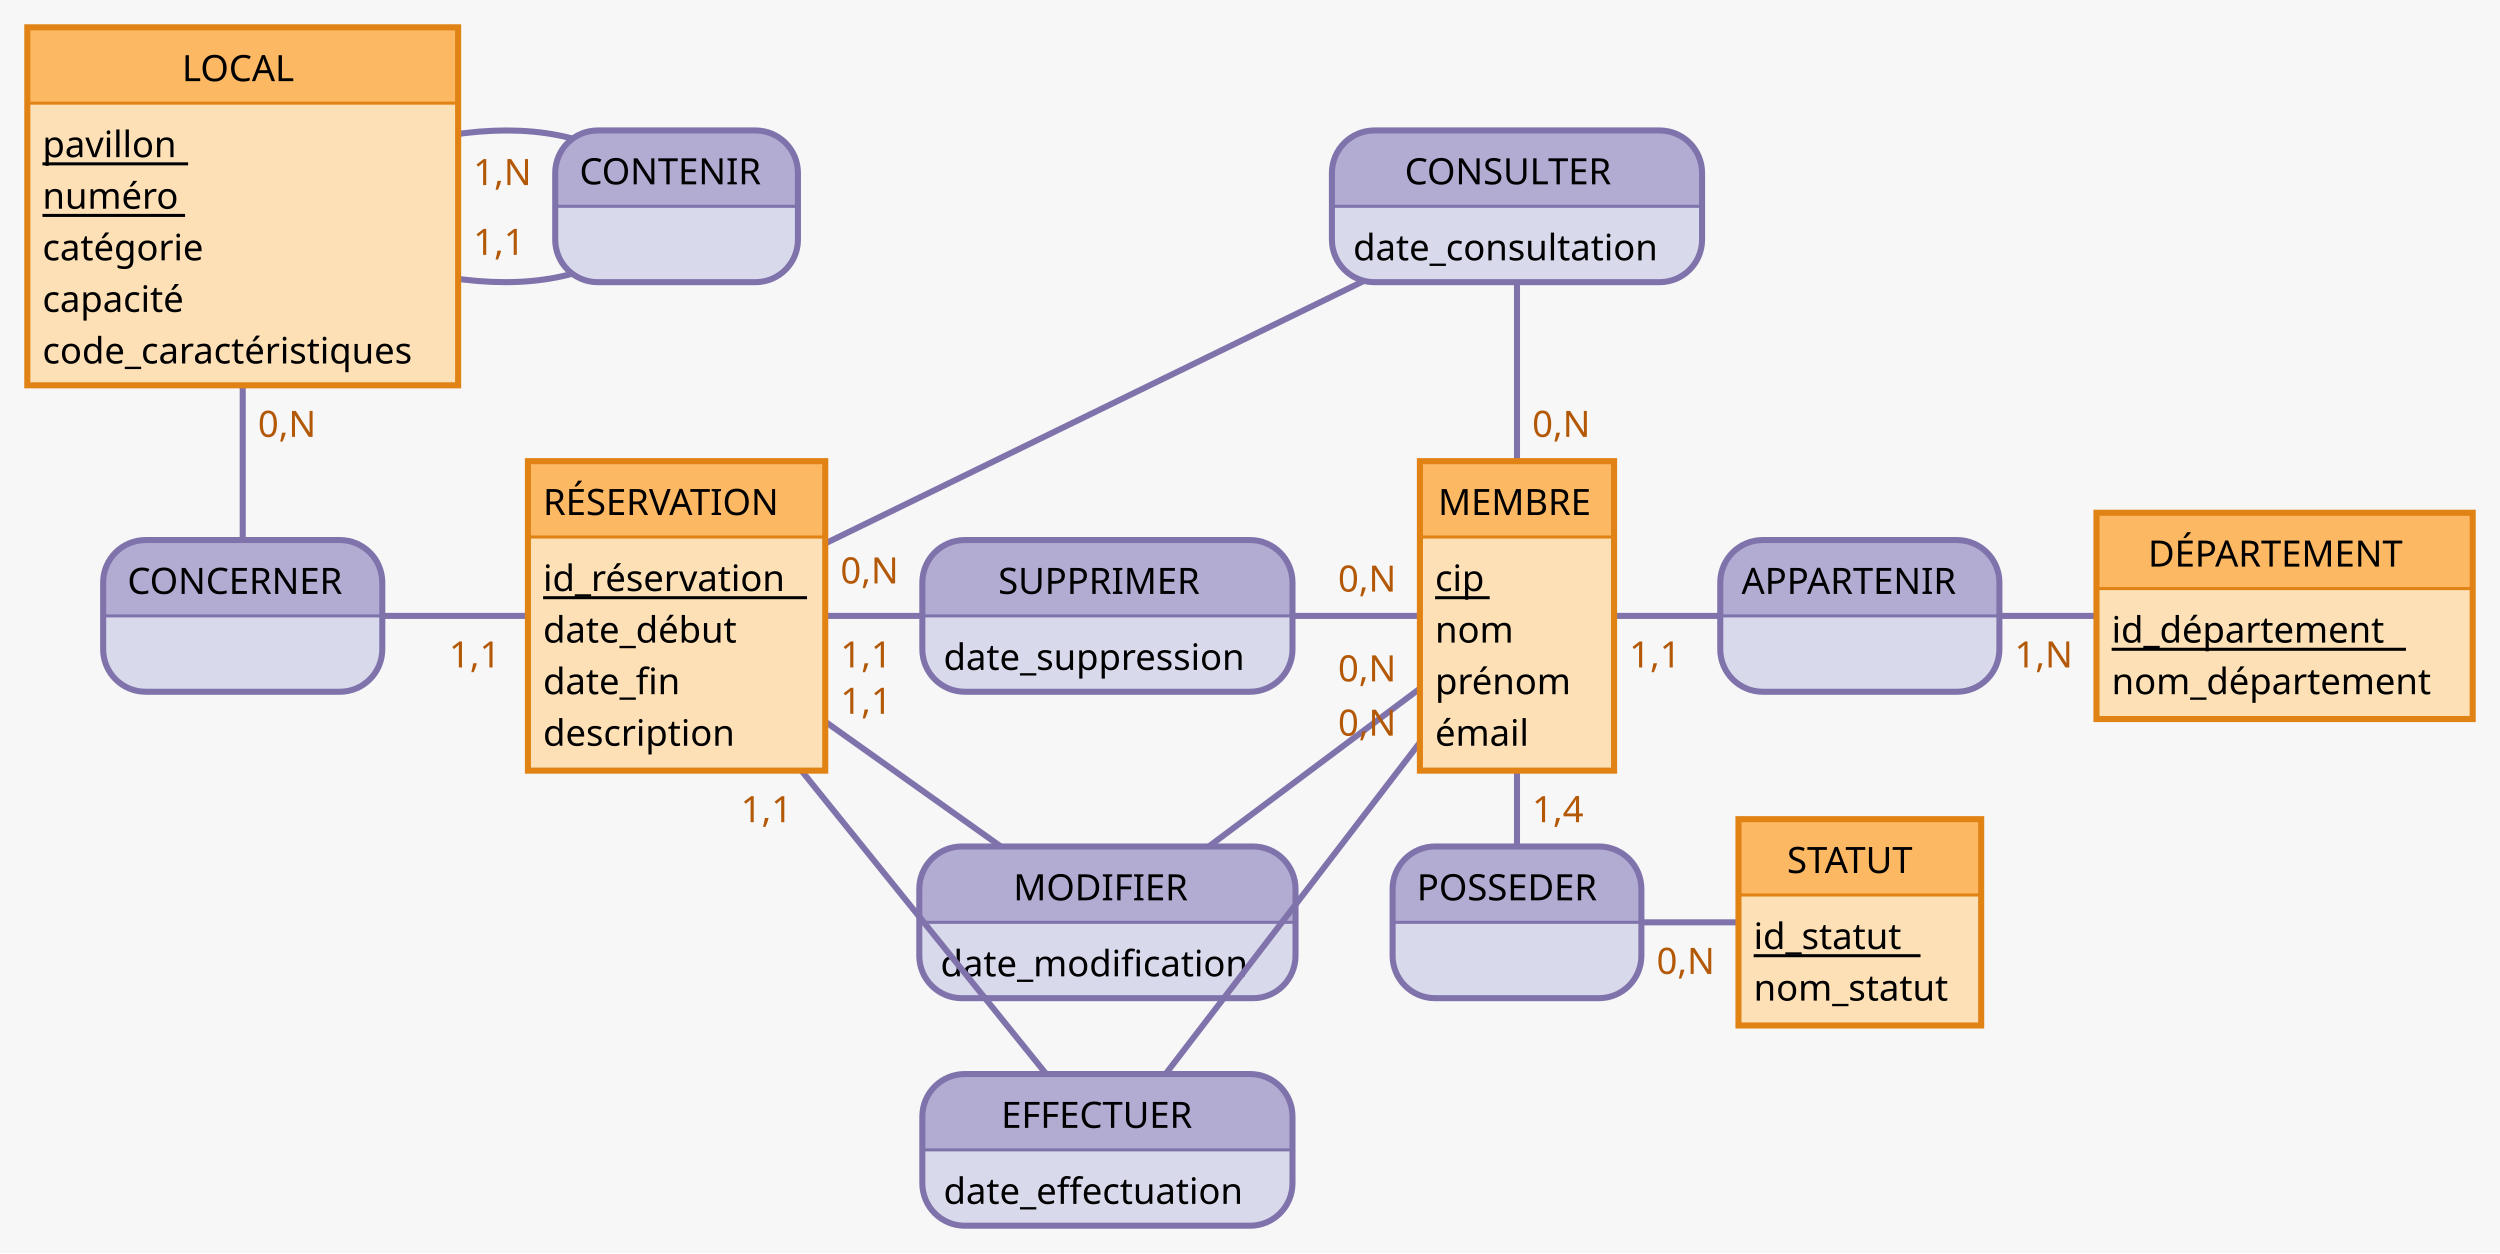
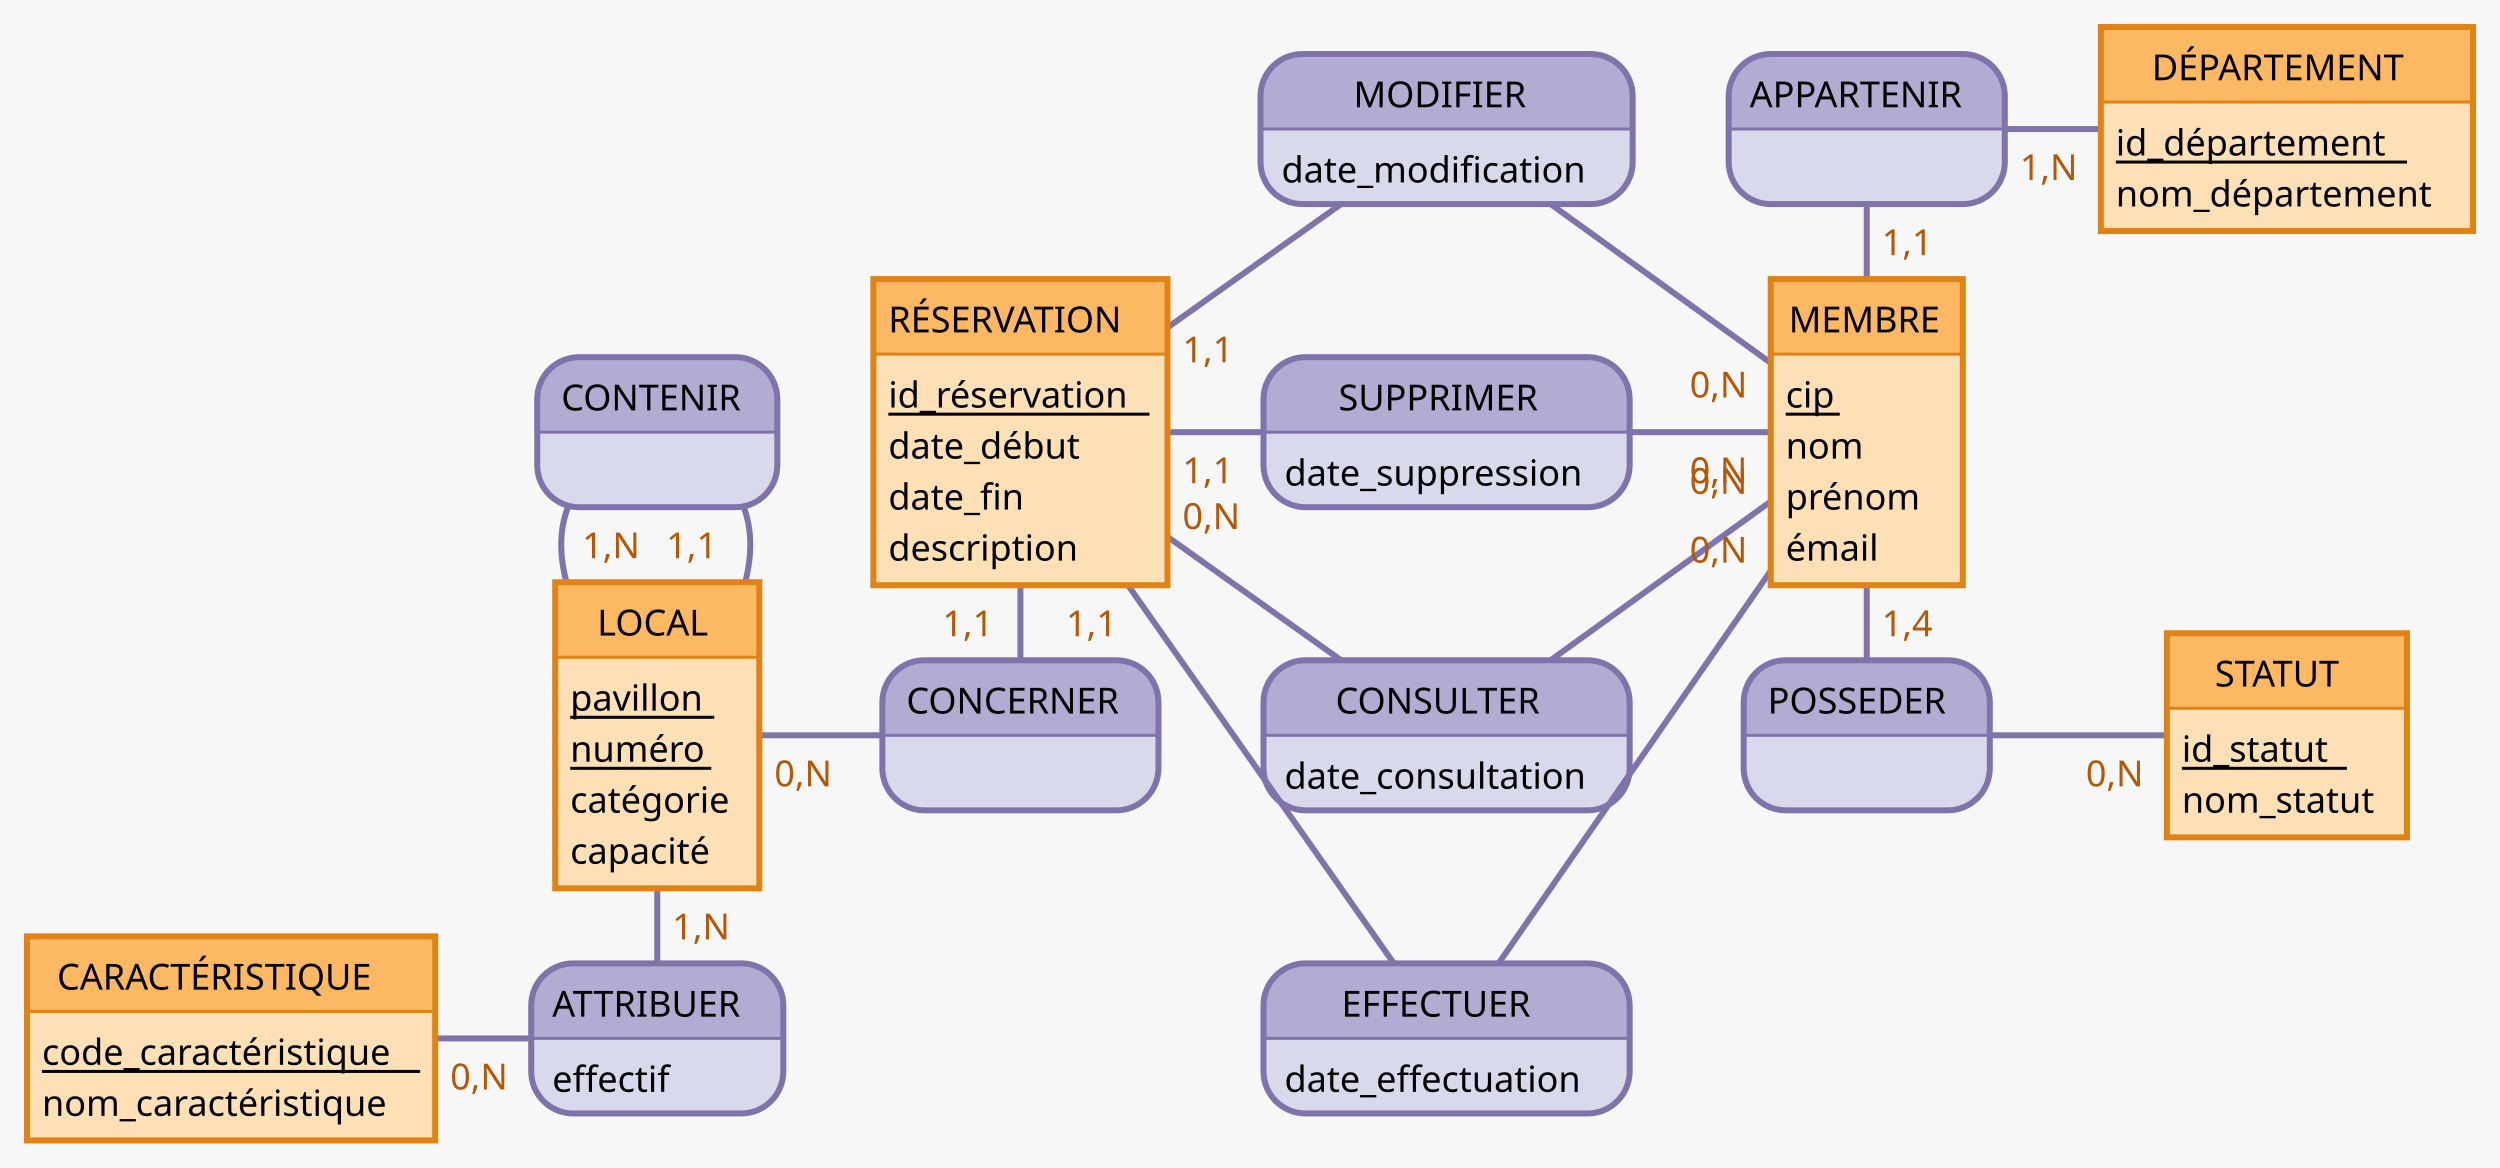
- <svg xmlns="http://www.w3.org/2000/svg" width="824" height="413" viewBox="0 0 824 413">
-   <rect x="0" y="0" width="824" height="413" fill="#f7f7f7" stroke="none" stroke-width="0" />
-   <g>
-     <path d="M80 68 C148.33 34.67 196 34.67 223 68" fill="none" stroke="#8073ac" stroke-width="2" />
-     <path d="M80 68 C147.67 101.33 195.33 101.33 223 68" fill="none" stroke="#8073ac" stroke-width="2" />
-     <g>
-       <path d="M249 43 a14 14 90 0 1 14 14 V68 h-80 V57 a14 14 90 0 1 14 -14" fill="#b2abd2" stroke="#b2abd2" stroke-width="0" />
-       <path d="M263 68 v11 a14 14 90 0 1 -14 14 H197 a14 14 90 0 1 -14 -14 V68 H80" fill="#d8daeb" stroke="#d8daeb" stroke-width="0" />
-       <rect x="183" y="43" width="80" height="50" fill="none" rx="14" stroke="#8073ac" stroke-width="2" />
-       <line x1="183" y1="68" x2="263" y2="68" stroke="#8073ac" stroke-width="1" />
-       <text x="191" y="60.75" fill="#000000" font-family="Verdana" font-size="12">CONTENIR</text>
-     </g>
-     <text x="156" y="61" fill="#b35806" font-family="Verdana" font-size="12">1,N</text>
-     <text x="156" y="84" fill="#b35806" font-family="Verdana" font-size="12">1,1</text>
-   </g>
-   <g>
-     <line x1="500" y1="203" x2="500" y2="68" stroke="#8073ac" stroke-width="2" />
-     <line x1="223" y1="203" x2="500" y2="68" stroke="#8073ac" stroke-width="2" />
-     <g>
-       <path d="M547 43 a14 14 90 0 1 14 14 V68 h-122 V57 a14 14 90 0 1 14 -14" fill="#b2abd2" stroke="#b2abd2" stroke-width="0" />
-       <path d="M561 68 v11 a14 14 90 0 1 -14 14 H453 a14 14 90 0 1 -14 -14 V68 H122" fill="#d8daeb" stroke="#d8daeb" stroke-width="0" />
-       <rect x="439" y="43" width="122" height="50" fill="none" rx="14" stroke="#8073ac" stroke-width="2" />
-       <line x1="439" y1="68" x2="561" y2="68" stroke="#8073ac" stroke-width="1" />
-       <text x="463" y="60.75" fill="#000000" font-family="Verdana" font-size="12">CONSULTER</text>
-       <text x="446" y="85.8" fill="#000000" font-family="Verdana" font-size="12">date_consultation</text>
-     </g>
-     <text x="505" y="144" fill="#b35806" font-family="Verdana" font-size="12">0,N</text>
-     <text x="277" y="192.31" fill="#b35806" font-family="Verdana" font-size="12">0,N</text>
-   </g>
-   <g>
-     <line x1="223" y1="203" x2="80" y2="203" stroke="#8073ac" stroke-width="2" />
-     <line x1="80" y1="68" x2="80" y2="203" stroke="#8073ac" stroke-width="2" />
-     <g>
-       <path d="M112 178 a14 14 90 0 1 14 14 V203 h-92 V192 a14 14 90 0 1 14 -14" fill="#b2abd2" stroke="#b2abd2" stroke-width="0" />
-       <path d="M126 203 v11 a14 14 90 0 1 -14 14 H48 a14 14 90 0 1 -14 -14 V203 H92" fill="#d8daeb" stroke="#d8daeb" stroke-width="0" />
-       <rect x="34" y="178" width="92" height="50" fill="none" rx="14" stroke="#8073ac" stroke-width="2" />
-       <line x1="34" y1="203" x2="126" y2="203" stroke="#8073ac" stroke-width="1" />
-       <text x="42" y="195.75" fill="#000000" font-family="Verdana" font-size="12">CONCERNER</text>
-     </g>
-     <text x="148" y="220" fill="#b35806" font-family="Verdana" font-size="12">1,1</text>
-     <text x="85" y="144" fill="#b35806" font-family="Verdana" font-size="12">0,N</text>
-   </g>
-   <g>
-     <line x1="500" y1="203" x2="365" y2="203" stroke="#8073ac" stroke-width="2" />
-     <line x1="223" y1="203" x2="365" y2="203" stroke="#8073ac" stroke-width="2" />
-     <g>
-       <path d="M412 178 a14 14 90 0 1 14 14 V203 h-122 V192 a14 14 90 0 1 14 -14" fill="#b2abd2" stroke="#b2abd2" stroke-width="0" />
-       <path d="M426 203 v11 a14 14 90 0 1 -14 14 H318 a14 14 90 0 1 -14 -14 V203 H122" fill="#d8daeb" stroke="#d8daeb" stroke-width="0" />
-       <rect x="304" y="178" width="122" height="50" fill="none" rx="14" stroke="#8073ac" stroke-width="2" />
-       <line x1="304" y1="203" x2="426" y2="203" stroke="#8073ac" stroke-width="1" />
-       <text x="329" y="195.75" fill="#000000" font-family="Verdana" font-size="12">SUPPRIMER</text>
-       <text x="311" y="220.8" fill="#000000" font-family="Verdana" font-size="12">date_suppression</text>
-     </g>
-     <text x="441" y="195" fill="#b35806" font-family="Verdana" font-size="12">0,N</text>
-     <text x="277" y="220" fill="#b35806" font-family="Verdana" font-size="12">1,1</text>
-   </g>
-   <g>
-     <line x1="500" y1="203" x2="613" y2="203" stroke="#8073ac" stroke-width="2" />
-     <line x1="753" y1="203" x2="613" y2="203" stroke="#8073ac" stroke-width="2" />
-     <g>
-       <path d="M645 178 a14 14 90 0 1 14 14 V203 h-92 V192 a14 14 90 0 1 14 -14" fill="#b2abd2" stroke="#b2abd2" stroke-width="0" />
-       <path d="M659 203 v11 a14 14 90 0 1 -14 14 H581 a14 14 90 0 1 -14 -14 V203 H92" fill="#d8daeb" stroke="#d8daeb" stroke-width="0" />
-       <rect x="567" y="178" width="92" height="50" fill="none" rx="14" stroke="#8073ac" stroke-width="2" />
-       <line x1="567" y1="203" x2="659" y2="203" stroke="#8073ac" stroke-width="1" />
-       <text x="574" y="195.75" fill="#000000" font-family="Verdana" font-size="12">APPARTENIR</text>
-     </g>
-     <text x="537" y="220" fill="#b35806" font-family="Verdana" font-size="12">1,1</text>
-     <text x="664" y="220" fill="#b35806" font-family="Verdana" font-size="12">1,N</text>
-   </g>
-   <g>
-     <line x1="500" y1="203" x2="365" y2="304" stroke="#8073ac" stroke-width="2" />
-     <line x1="223" y1="203" x2="365" y2="304" stroke="#8073ac" stroke-width="2" />
-     <g>
-       <path d="M413 279 a14 14 90 0 1 14 14 V304 h-124 V293 a14 14 90 0 1 14 -14" fill="#b2abd2" stroke="#b2abd2" stroke-width="0" />
-       <path d="M427 304 v11 a14 14 90 0 1 -14 14 H317 a14 14 90 0 1 -14 -14 V304 H124" fill="#d8daeb" stroke="#d8daeb" stroke-width="0" />
-       <rect x="303" y="279" width="124" height="50" fill="none" rx="14" stroke="#8073ac" stroke-width="2" />
-       <line x1="303" y1="304" x2="427" y2="304" stroke="#8073ac" stroke-width="1" />
-       <text x="334" y="296.75" fill="#000000" font-family="Verdana" font-size="12">MODIFIER</text>
-       <text x="310" y="321.8" fill="#000000" font-family="Verdana" font-size="12">date_modification</text>
-     </g>
-     <text x="441" y="224.59" fill="#b35806" font-family="Verdana" font-size="12">0,N</text>
-     <text x="277" y="235.26" fill="#b35806" font-family="Verdana" font-size="12">1,1</text>
-   </g>
-   <g>
-     <line x1="500" y1="203" x2="500" y2="304" stroke="#8073ac" stroke-width="2" />
-     <line x1="613" y1="304" x2="500" y2="304" stroke="#8073ac" stroke-width="2" />
-     <g>
-       <path d="M527 279 a14 14 90 0 1 14 14 V304 h-82 V293 a14 14 90 0 1 14 -14" fill="#b2abd2" stroke="#b2abd2" stroke-width="0" />
-       <path d="M541 304 v11 a14 14 90 0 1 -14 14 H473 a14 14 90 0 1 -14 -14 V304 H82" fill="#d8daeb" stroke="#d8daeb" stroke-width="0" />
-       <rect x="459" y="279" width="82" height="50" fill="none" rx="14" stroke="#8073ac" stroke-width="2" />
-       <line x1="459" y1="304" x2="541" y2="304" stroke="#8073ac" stroke-width="1" />
-       <text x="467" y="296.75" fill="#000000" font-family="Verdana" font-size="12">POSSEDER</text>
-     </g>
-     <text x="505" y="271" fill="#b35806" font-family="Verdana" font-size="12">1,4</text>
-     <text x="546" y="321" fill="#b35806" font-family="Verdana" font-size="12">0,N</text>
-   </g>
-   <g>
-     <line x1="500" y1="203" x2="365" y2="379" stroke="#8073ac" stroke-width="2" />
-     <line x1="223" y1="203" x2="365" y2="379" stroke="#8073ac" stroke-width="2" />
-     <g>
-       <path d="M412 354 a14 14 90 0 1 14 14 V379 h-122 V368 a14 14 90 0 1 14 -14" fill="#b2abd2" stroke="#b2abd2" stroke-width="0" />
-       <path d="M426 379 v11 a14 14 90 0 1 -14 14 H318 a14 14 90 0 1 -14 -14 V379 H122" fill="#d8daeb" stroke="#d8daeb" stroke-width="0" />
-       <rect x="304" y="354" width="122" height="50" fill="none" rx="14" stroke="#8073ac" stroke-width="2" />
-       <line x1="304" y1="379" x2="426" y2="379" stroke="#8073ac" stroke-width="1" />
-       <text x="330" y="371.75" fill="#000000" font-family="Verdana" font-size="12">EFFECTUER</text>
-       <text x="311" y="396.8" fill="#000000" font-family="Verdana" font-size="12">date_effectuation</text>
-     </g>
-     <text x="441" y="242.48" fill="#b35806" font-family="Verdana" font-size="12">0,N</text>
-     <text x="244.16" y="271" fill="#b35806" font-family="Verdana" font-size="12">1,1</text>
-   </g>
-   <g>
-     <g>
-       <rect x="9" y="9" width="142" height="25" fill="#fdb863" stroke="none" stroke-width="0" opacity="1" />
-       <rect x="9" y="34" width="142" height="93" fill="#fee0b6" stroke="none" stroke-width="0" opacity="1" />
-       <rect x="9" y="9" width="142" height="118" fill="none" stroke="#e08214" stroke-width="2" opacity="1" />
-       <line x1="9" y1="34" x2="151" y2="34" stroke="#e08214" stroke-width="1" />
-     </g>
-     <text x="60" y="26.75" fill="#000000" font-family="Verdana" font-size="12">LOCAL</text>
-     <text x="14" y="51.8" fill="#000000" font-family="Verdana" font-size="12">pavillon</text>
-     <line x1="14" y1="54" x2="62" y2="54" stroke="#000000" stroke-width="1" />
-     <text x="14" y="68.8" fill="#000000" font-family="Verdana" font-size="12">numéro</text>
-     <line x1="14" y1="71" x2="61" y2="71" stroke="#000000" stroke-width="1" />
-     <text x="14" y="85.8" fill="#000000" font-family="Verdana" font-size="12">catégorie</text>
-     <text x="14" y="102.8" fill="#000000" font-family="Verdana" font-size="12">capacité</text>
-     <text x="14" y="119.8" fill="#000000" font-family="Verdana" font-size="12">code_caractéristiques</text>
-   </g>
-   <g>
-     <g>
-       <rect x="174" y="152" width="98" height="25" fill="#fdb863" stroke="none" stroke-width="0" opacity="1" />
-       <rect x="174" y="177" width="98" height="77" fill="#fee0b6" stroke="none" stroke-width="0" opacity="1" />
-       <rect x="174" y="152" width="98" height="102" fill="none" stroke="#e08214" stroke-width="2" opacity="1" />
-       <line x1="174" y1="177" x2="272" y2="177" stroke="#e08214" stroke-width="1" />
-     </g>
-     <text x="179" y="169.75" fill="#000000" font-family="Verdana" font-size="12">RÉSERVATION</text>
-     <text x="179" y="194.8" fill="#000000" font-family="Verdana" font-size="12">id_réservation</text>
-     <line x1="179" y1="197" x2="266" y2="197" stroke="#000000" stroke-width="1" />
-     <text x="179" y="211.8" fill="#000000" font-family="Verdana" font-size="12">date_début</text>
-     <text x="179" y="228.8" fill="#000000" font-family="Verdana" font-size="12">date_fin</text>
-     <text x="179" y="245.8" fill="#000000" font-family="Verdana" font-size="12">description</text>
-   </g>
-   <g>
-     <g>
-       <rect x="468" y="152" width="64" height="25" fill="#fdb863" stroke="none" stroke-width="0" opacity="1" />
-       <rect x="468" y="177" width="64" height="77" fill="#fee0b6" stroke="none" stroke-width="0" opacity="1" />
-       <rect x="468" y="152" width="64" height="102" fill="none" stroke="#e08214" stroke-width="2" opacity="1" />
-       <line x1="468" y1="177" x2="532" y2="177" stroke="#e08214" stroke-width="1" />
-     </g>
-     <text x="474" y="169.75" fill="#000000" font-family="Verdana" font-size="12">MEMBRE</text>
-     <text x="473" y="194.8" fill="#000000" font-family="Verdana" font-size="12">cip</text>
-     <line x1="473" y1="197" x2="491" y2="197" stroke="#000000" stroke-width="1" />
-     <text x="473" y="211.8" fill="#000000" font-family="Verdana" font-size="12">nom</text>
-     <text x="473" y="228.8" fill="#000000" font-family="Verdana" font-size="12">prénom</text>
-     <text x="473" y="245.8" fill="#000000" font-family="Verdana" font-size="12">émail</text>
-   </g>
-   <g>
-     <g>
-       <rect x="691" y="169" width="124" height="25" fill="#fdb863" stroke="none" stroke-width="0" opacity="1" />
-       <rect x="691" y="194" width="124" height="43" fill="#fee0b6" stroke="none" stroke-width="0" opacity="1" />
-       <rect x="691" y="169" width="124" height="68" fill="none" stroke="#e08214" stroke-width="2" opacity="1" />
-       <line x1="691" y1="194" x2="815" y2="194" stroke="#e08214" stroke-width="1" />
-     </g>
-     <text x="708" y="186.75" fill="#000000" font-family="Verdana" font-size="12">DÉPARTEMENT</text>
-     <text x="696" y="211.8" fill="#000000" font-family="Verdana" font-size="12">id_département</text>
-     <line x1="696" y1="214" x2="793" y2="214" stroke="#000000" stroke-width="1" />
-     <text x="696" y="228.8" fill="#000000" font-family="Verdana" font-size="12">nom_département</text>
-   </g>
-   <g>
-     <g>
-       <rect x="573" y="270" width="80" height="25" fill="#fdb863" stroke="none" stroke-width="0" opacity="1" />
-       <rect x="573" y="295" width="80" height="43" fill="#fee0b6" stroke="none" stroke-width="0" opacity="1" />
-       <rect x="573" y="270" width="80" height="68" fill="none" stroke="#e08214" stroke-width="2" opacity="1" />
-       <line x1="573" y1="295" x2="653" y2="295" stroke="#e08214" stroke-width="1" />
-     </g>
-     <text x="589" y="287.75" fill="#000000" font-family="Verdana" font-size="12">STATUT</text>
-     <text x="578" y="312.8" fill="#000000" font-family="Verdana" font-size="12">id_statut</text>
-     <line x1="578" y1="315" x2="633" y2="315" stroke="#000000" stroke-width="1" />
-     <text x="578" y="329.8" fill="#000000" font-family="Verdana" font-size="12">nom_statut</text>
+ <svg xmlns="http://www.w3.org/2000/svg" width="833" height="389" viewBox="0 0 833 389">
+   <rect x="0" y="0" width="833" height="389" fill="#f7f7f7" stroke="none" stroke-width="0" />
+   <g>
+     <line x1="622" y1="144" x2="482" y2="43" stroke="#8073ac" stroke-width="2" />
+     <line x1="340" y1="144" x2="482" y2="43" stroke="#8073ac" stroke-width="2" />
+     <g>
+       <path d="M530 18 a14 14 90 0 1 14 14 V43 h-124 V32 a14 14 90 0 1 14 -14" fill="#b2abd2" stroke="#b2abd2" stroke-width="0" />
+       <path d="M544 43 v11 a14 14 90 0 1 -14 14 H434 a14 14 90 0 1 -14 -14 V43 H124" fill="#d8daeb" stroke="#d8daeb" stroke-width="0" />
+       <rect x="420" y="18" width="124" height="50" fill="none" rx="14" stroke="#8073ac" stroke-width="2" />
+       <line x1="420" y1="43" x2="544" y2="43" stroke="#8073ac" stroke-width="1" />
+       <text x="451" y="35.75" fill="#000000" font-family="Verdana" font-size="12">MODIFIER</text>
+       <text x="427" y="60.8" fill="#000000" font-family="Verdana" font-size="12">date_modification</text>
+     </g>
+     <text x="563" y="132.44" fill="#b35806" font-family="Verdana" font-size="12">0,N</text>
+     <text x="394" y="120.74" fill="#b35806" font-family="Verdana" font-size="12">1,1</text>
+   </g>
+   <g>
+     <line x1="622" y1="144" x2="622" y2="43" stroke="#8073ac" stroke-width="2" />
+     <line x1="762" y1="43" x2="622" y2="43" stroke="#8073ac" stroke-width="2" />
+     <g>
+       <path d="M654 18 a14 14 90 0 1 14 14 V43 h-92 V32 a14 14 90 0 1 14 -14" fill="#b2abd2" stroke="#b2abd2" stroke-width="0" />
+       <path d="M668 43 v11 a14 14 90 0 1 -14 14 H590 a14 14 90 0 1 -14 -14 V43 H92" fill="#d8daeb" stroke="#d8daeb" stroke-width="0" />
+       <rect x="576" y="18" width="92" height="50" fill="none" rx="14" stroke="#8073ac" stroke-width="2" />
+       <line x1="576" y1="43" x2="668" y2="43" stroke="#8073ac" stroke-width="1" />
+       <text x="583" y="35.75" fill="#000000" font-family="Verdana" font-size="12">APPARTENIR</text>
+     </g>
+     <text x="627" y="85" fill="#b35806" font-family="Verdana" font-size="12">1,1</text>
+     <text x="673" y="60" fill="#b35806" font-family="Verdana" font-size="12">1,N</text>
+   </g>
+   <g>
+     <path d="M219 245 C176.33 194 176.33 160.33 219 144" fill="none" stroke="#8073ac" stroke-width="2" />
+     <path d="M219 245 C260.33 194 260.33 160.33 219 144" fill="none" stroke="#8073ac" stroke-width="2" />
+     <g>
+       <path d="M245 119 a14 14 90 0 1 14 14 V144 h-80 V133 a14 14 90 0 1 14 -14" fill="#b2abd2" stroke="#b2abd2" stroke-width="0" />
+       <path d="M259 144 v11 a14 14 90 0 1 -14 14 H193 a14 14 90 0 1 -14 -14 V144 H80" fill="#d8daeb" stroke="#d8daeb" stroke-width="0" />
+       <rect x="179" y="119" width="80" height="50" fill="none" rx="14" stroke="#8073ac" stroke-width="2" />
+       <line x1="179" y1="144" x2="259" y2="144" stroke="#8073ac" stroke-width="1" />
+       <text x="187" y="136.75" fill="#000000" font-family="Verdana" font-size="12">CONTENIR</text>
+     </g>
+     <text x="194" y="186" fill="#b35806" font-family="Verdana" font-size="12">1,N</text>
+     <text x="222" y="186" fill="#b35806" font-family="Verdana" font-size="12">1,1</text>
+   </g>
+   <g>
+     <line x1="622" y1="144" x2="482" y2="144" stroke="#8073ac" stroke-width="2" />
+     <line x1="340" y1="144" x2="482" y2="144" stroke="#8073ac" stroke-width="2" />
+     <g>
+       <path d="M529 119 a14 14 90 0 1 14 14 V144 h-122 V133 a14 14 90 0 1 14 -14" fill="#b2abd2" stroke="#b2abd2" stroke-width="0" />
+       <path d="M543 144 v11 a14 14 90 0 1 -14 14 H435 a14 14 90 0 1 -14 -14 V144 H122" fill="#d8daeb" stroke="#d8daeb" stroke-width="0" />
+       <rect x="421" y="119" width="122" height="50" fill="none" rx="14" stroke="#8073ac" stroke-width="2" />
+       <line x1="421" y1="144" x2="543" y2="144" stroke="#8073ac" stroke-width="1" />
+       <text x="446" y="136.75" fill="#000000" font-family="Verdana" font-size="12">SUPPRIMER</text>
+       <text x="428" y="161.8" fill="#000000" font-family="Verdana" font-size="12">date_suppression</text>
+     </g>
+     <text x="563" y="161" fill="#b35806" font-family="Verdana" font-size="12">0,N</text>
+     <text x="394" y="161" fill="#b35806" font-family="Verdana" font-size="12">1,1</text>
+   </g>
+   <g>
+     <line x1="340" y1="144" x2="340" y2="245" stroke="#8073ac" stroke-width="2" />
+     <line x1="219" y1="245" x2="340" y2="245" stroke="#8073ac" stroke-width="2" />
+     <g>
+       <path d="M372 220 a14 14 90 0 1 14 14 V245 h-92 V234 a14 14 90 0 1 14 -14" fill="#b2abd2" stroke="#b2abd2" stroke-width="0" />
+       <path d="M386 245 v11 a14 14 90 0 1 -14 14 H308 a14 14 90 0 1 -14 -14 V245 H92" fill="#d8daeb" stroke="#d8daeb" stroke-width="0" />
+       <rect x="294" y="220" width="92" height="50" fill="none" rx="14" stroke="#8073ac" stroke-width="2" />
+       <line x1="294" y1="245" x2="386" y2="245" stroke="#8073ac" stroke-width="1" />
+       <text x="302" y="237.75" fill="#000000" font-family="Verdana" font-size="12">CONCERNER</text>
+     </g>
+     <text x="314" y="212" fill="#b35806" font-family="Verdana" font-size="12">1,1</text>
+     <text x="258" y="262" fill="#b35806" font-family="Verdana" font-size="12">0,N</text>
+   </g>
+   <g>
+     <line x1="622" y1="144" x2="482" y2="245" stroke="#8073ac" stroke-width="2" />
+     <line x1="340" y1="144" x2="482" y2="245" stroke="#8073ac" stroke-width="2" />
+     <g>
+       <path d="M529 220 a14 14 90 0 1 14 14 V245 h-122 V234 a14 14 90 0 1 14 -14" fill="#b2abd2" stroke="#b2abd2" stroke-width="0" />
+       <path d="M543 245 v11 a14 14 90 0 1 -14 14 H435 a14 14 90 0 1 -14 -14 V245 H122" fill="#d8daeb" stroke="#d8daeb" stroke-width="0" />
+       <rect x="421" y="220" width="122" height="50" fill="none" rx="14" stroke="#8073ac" stroke-width="2" />
+       <line x1="421" y1="245" x2="543" y2="245" stroke="#8073ac" stroke-width="1" />
+       <text x="445" y="237.75" fill="#000000" font-family="Verdana" font-size="12">CONSULTER</text>
+       <text x="428" y="262.8" fill="#000000" font-family="Verdana" font-size="12">date_consultation</text>
+     </g>
+     <text x="563" y="164.56" fill="#b35806" font-family="Verdana" font-size="12">0,N</text>
+     <text x="394" y="176.26" fill="#b35806" font-family="Verdana" font-size="12">0,N</text>
+   </g>
+   <g>
+     <line x1="622" y1="144" x2="622" y2="245" stroke="#8073ac" stroke-width="2" />
+     <line x1="762" y1="245" x2="622" y2="245" stroke="#8073ac" stroke-width="2" />
+     <g>
+       <path d="M649 220 a14 14 90 0 1 14 14 V245 h-82 V234 a14 14 90 0 1 14 -14" fill="#b2abd2" stroke="#b2abd2" stroke-width="0" />
+       <path d="M663 245 v11 a14 14 90 0 1 -14 14 H595 a14 14 90 0 1 -14 -14 V245 H82" fill="#d8daeb" stroke="#d8daeb" stroke-width="0" />
+       <rect x="581" y="220" width="82" height="50" fill="none" rx="14" stroke="#8073ac" stroke-width="2" />
+       <line x1="581" y1="245" x2="663" y2="245" stroke="#8073ac" stroke-width="1" />
+       <text x="589" y="237.75" fill="#000000" font-family="Verdana" font-size="12">POSSEDER</text>
+     </g>
+     <text x="627" y="212" fill="#b35806" font-family="Verdana" font-size="12">1,4</text>
+     <text x="695" y="262" fill="#b35806" font-family="Verdana" font-size="12">0,N</text>
+   </g>
+   <g>
+     <line x1="219" y1="245" x2="219" y2="346" stroke="#8073ac" stroke-width="2" />
+     <line x1="77" y1="346" x2="219" y2="346" stroke="#8073ac" stroke-width="2" />
+     <g>
+       <path d="M247 321 a14 14 90 0 1 14 14 V346 h-84 V335 a14 14 90 0 1 14 -14" fill="#b2abd2" stroke="#b2abd2" stroke-width="0" />
+       <path d="M261 346 v11 a14 14 90 0 1 -14 14 H191 a14 14 90 0 1 -14 -14 V346 H84" fill="#d8daeb" stroke="#d8daeb" stroke-width="0" />
+       <rect x="177" y="321" width="84" height="50" fill="none" rx="14" stroke="#8073ac" stroke-width="2" />
+       <line x1="177" y1="346" x2="261" y2="346" stroke="#8073ac" stroke-width="1" />
+       <text x="184" y="338.75" fill="#000000" font-family="Verdana" font-size="12">ATTRIBUER</text>
+       <text x="184" y="363.8" fill="#000000" font-family="Verdana" font-size="12">effectif</text>
+     </g>
+     <text x="224" y="313" fill="#b35806" font-family="Verdana" font-size="12">1,N</text>
+     <text x="150" y="363" fill="#b35806" font-family="Verdana" font-size="12">0,N</text>
+   </g>
+   <g>
+     <line x1="622" y1="144" x2="482" y2="346" stroke="#8073ac" stroke-width="2" />
+     <line x1="340" y1="144" x2="482" y2="346" stroke="#8073ac" stroke-width="2" />
+     <g>
+       <path d="M529 321 a14 14 90 0 1 14 14 V346 h-122 V335 a14 14 90 0 1 14 -14" fill="#b2abd2" stroke="#b2abd2" stroke-width="0" />
+       <path d="M543 346 v11 a14 14 90 0 1 -14 14 H435 a14 14 90 0 1 -14 -14 V346 H122" fill="#d8daeb" stroke="#d8daeb" stroke-width="0" />
+       <rect x="421" y="321" width="122" height="50" fill="none" rx="14" stroke="#8073ac" stroke-width="2" />
+       <line x1="421" y1="346" x2="543" y2="346" stroke="#8073ac" stroke-width="1" />
+       <text x="447" y="338.75" fill="#000000" font-family="Verdana" font-size="12">EFFECTUER</text>
+       <text x="428" y="363.8" fill="#000000" font-family="Verdana" font-size="12">date_effectuation</text>
+     </g>
+     <text x="563" y="187.46" fill="#b35806" font-family="Verdana" font-size="12">0,N</text>
+     <text x="355.2" y="212" fill="#b35806" font-family="Verdana" font-size="12">1,1</text>
+   </g>
+   <g>
+     <g>
+       <rect x="700" y="9" width="124" height="25" fill="#fdb863" stroke="none" stroke-width="0" opacity="1" />
+       <rect x="700" y="34" width="124" height="43" fill="#fee0b6" stroke="none" stroke-width="0" opacity="1" />
+       <rect x="700" y="9" width="124" height="68" fill="none" stroke="#e08214" stroke-width="2" opacity="1" />
+       <line x1="700" y1="34" x2="824" y2="34" stroke="#e08214" stroke-width="1" />
+     </g>
+     <text x="717" y="26.75" fill="#000000" font-family="Verdana" font-size="12">DÉPARTEMENT</text>
+     <text x="705" y="51.8" fill="#000000" font-family="Verdana" font-size="12">id_département</text>
+     <line x1="705" y1="54" x2="802" y2="54" stroke="#000000" stroke-width="1" />
+     <text x="705" y="68.8" fill="#000000" font-family="Verdana" font-size="12">nom_département</text>
+   </g>
+   <g>
+     <g>
+       <rect x="291" y="93" width="98" height="25" fill="#fdb863" stroke="none" stroke-width="0" opacity="1" />
+       <rect x="291" y="118" width="98" height="77" fill="#fee0b6" stroke="none" stroke-width="0" opacity="1" />
+       <rect x="291" y="93" width="98" height="102" fill="none" stroke="#e08214" stroke-width="2" opacity="1" />
+       <line x1="291" y1="118" x2="389" y2="118" stroke="#e08214" stroke-width="1" />
+     </g>
+     <text x="296" y="110.75" fill="#000000" font-family="Verdana" font-size="12">RÉSERVATION</text>
+     <text x="296" y="135.8" fill="#000000" font-family="Verdana" font-size="12">id_réservation</text>
+     <line x1="296" y1="138" x2="383" y2="138" stroke="#000000" stroke-width="1" />
+     <text x="296" y="152.8" fill="#000000" font-family="Verdana" font-size="12">date_début</text>
+     <text x="296" y="169.8" fill="#000000" font-family="Verdana" font-size="12">date_fin</text>
+     <text x="296" y="186.8" fill="#000000" font-family="Verdana" font-size="12">description</text>
+   </g>
+   <g>
+     <g>
+       <rect x="590" y="93" width="64" height="25" fill="#fdb863" stroke="none" stroke-width="0" opacity="1" />
+       <rect x="590" y="118" width="64" height="77" fill="#fee0b6" stroke="none" stroke-width="0" opacity="1" />
+       <rect x="590" y="93" width="64" height="102" fill="none" stroke="#e08214" stroke-width="2" opacity="1" />
+       <line x1="590" y1="118" x2="654" y2="118" stroke="#e08214" stroke-width="1" />
+     </g>
+     <text x="596" y="110.75" fill="#000000" font-family="Verdana" font-size="12">MEMBRE</text>
+     <text x="595" y="135.8" fill="#000000" font-family="Verdana" font-size="12">cip</text>
+     <line x1="595" y1="138" x2="613" y2="138" stroke="#000000" stroke-width="1" />
+     <text x="595" y="152.8" fill="#000000" font-family="Verdana" font-size="12">nom</text>
+     <text x="595" y="169.8" fill="#000000" font-family="Verdana" font-size="12">prénom</text>
+     <text x="595" y="186.8" fill="#000000" font-family="Verdana" font-size="12">émail</text>
+   </g>
+   <g>
+     <g>
+       <rect x="185" y="194" width="68" height="25" fill="#fdb863" stroke="none" stroke-width="0" opacity="1" />
+       <rect x="185" y="219" width="68" height="77" fill="#fee0b6" stroke="none" stroke-width="0" opacity="1" />
+       <rect x="185" y="194" width="68" height="102" fill="none" stroke="#e08214" stroke-width="2" opacity="1" />
+       <line x1="185" y1="219" x2="253" y2="219" stroke="#e08214" stroke-width="1" />
+     </g>
+     <text x="199" y="211.75" fill="#000000" font-family="Verdana" font-size="12">LOCAL</text>
+     <text x="190" y="236.8" fill="#000000" font-family="Verdana" font-size="12">pavillon</text>
+     <line x1="190" y1="239" x2="238" y2="239" stroke="#000000" stroke-width="1" />
+     <text x="190" y="253.8" fill="#000000" font-family="Verdana" font-size="12">numéro</text>
+     <line x1="190" y1="256" x2="237" y2="256" stroke="#000000" stroke-width="1" />
+     <text x="190" y="270.8" fill="#000000" font-family="Verdana" font-size="12">catégorie</text>
+     <text x="190" y="287.8" fill="#000000" font-family="Verdana" font-size="12">capacité</text>
+   </g>
+   <g>
+     <g>
+       <rect x="722" y="211" width="80" height="25" fill="#fdb863" stroke="none" stroke-width="0" opacity="1" />
+       <rect x="722" y="236" width="80" height="43" fill="#fee0b6" stroke="none" stroke-width="0" opacity="1" />
+       <rect x="722" y="211" width="80" height="68" fill="none" stroke="#e08214" stroke-width="2" opacity="1" />
+       <line x1="722" y1="236" x2="802" y2="236" stroke="#e08214" stroke-width="1" />
+     </g>
+     <text x="738" y="228.75" fill="#000000" font-family="Verdana" font-size="12">STATUT</text>
+     <text x="727" y="253.8" fill="#000000" font-family="Verdana" font-size="12">id_statut</text>
+     <line x1="727" y1="256" x2="782" y2="256" stroke="#000000" stroke-width="1" />
+     <text x="727" y="270.8" fill="#000000" font-family="Verdana" font-size="12">nom_statut</text>
+   </g>
+   <g>
+     <g>
+       <rect x="9" y="312" width="136" height="25" fill="#fdb863" stroke="none" stroke-width="0" opacity="1" />
+       <rect x="9" y="337" width="136" height="43" fill="#fee0b6" stroke="none" stroke-width="0" opacity="1" />
+       <rect x="9" y="312" width="136" height="68" fill="none" stroke="#e08214" stroke-width="2" opacity="1" />
+       <line x1="9" y1="337" x2="145" y2="337" stroke="#e08214" stroke-width="1" />
+     </g>
+     <text x="19" y="329.75" fill="#000000" font-family="Verdana" font-size="12">CARACTÉRISTIQUE</text>
+     <text x="14" y="354.8" fill="#000000" font-family="Verdana" font-size="12">code_caractéristique</text>
+     <line x1="14" y1="357" x2="140" y2="357" stroke="#000000" stroke-width="1" />
+     <text x="14" y="371.8" fill="#000000" font-family="Verdana" font-size="12">nom_caractéristique</text>
  </g>
</svg>
